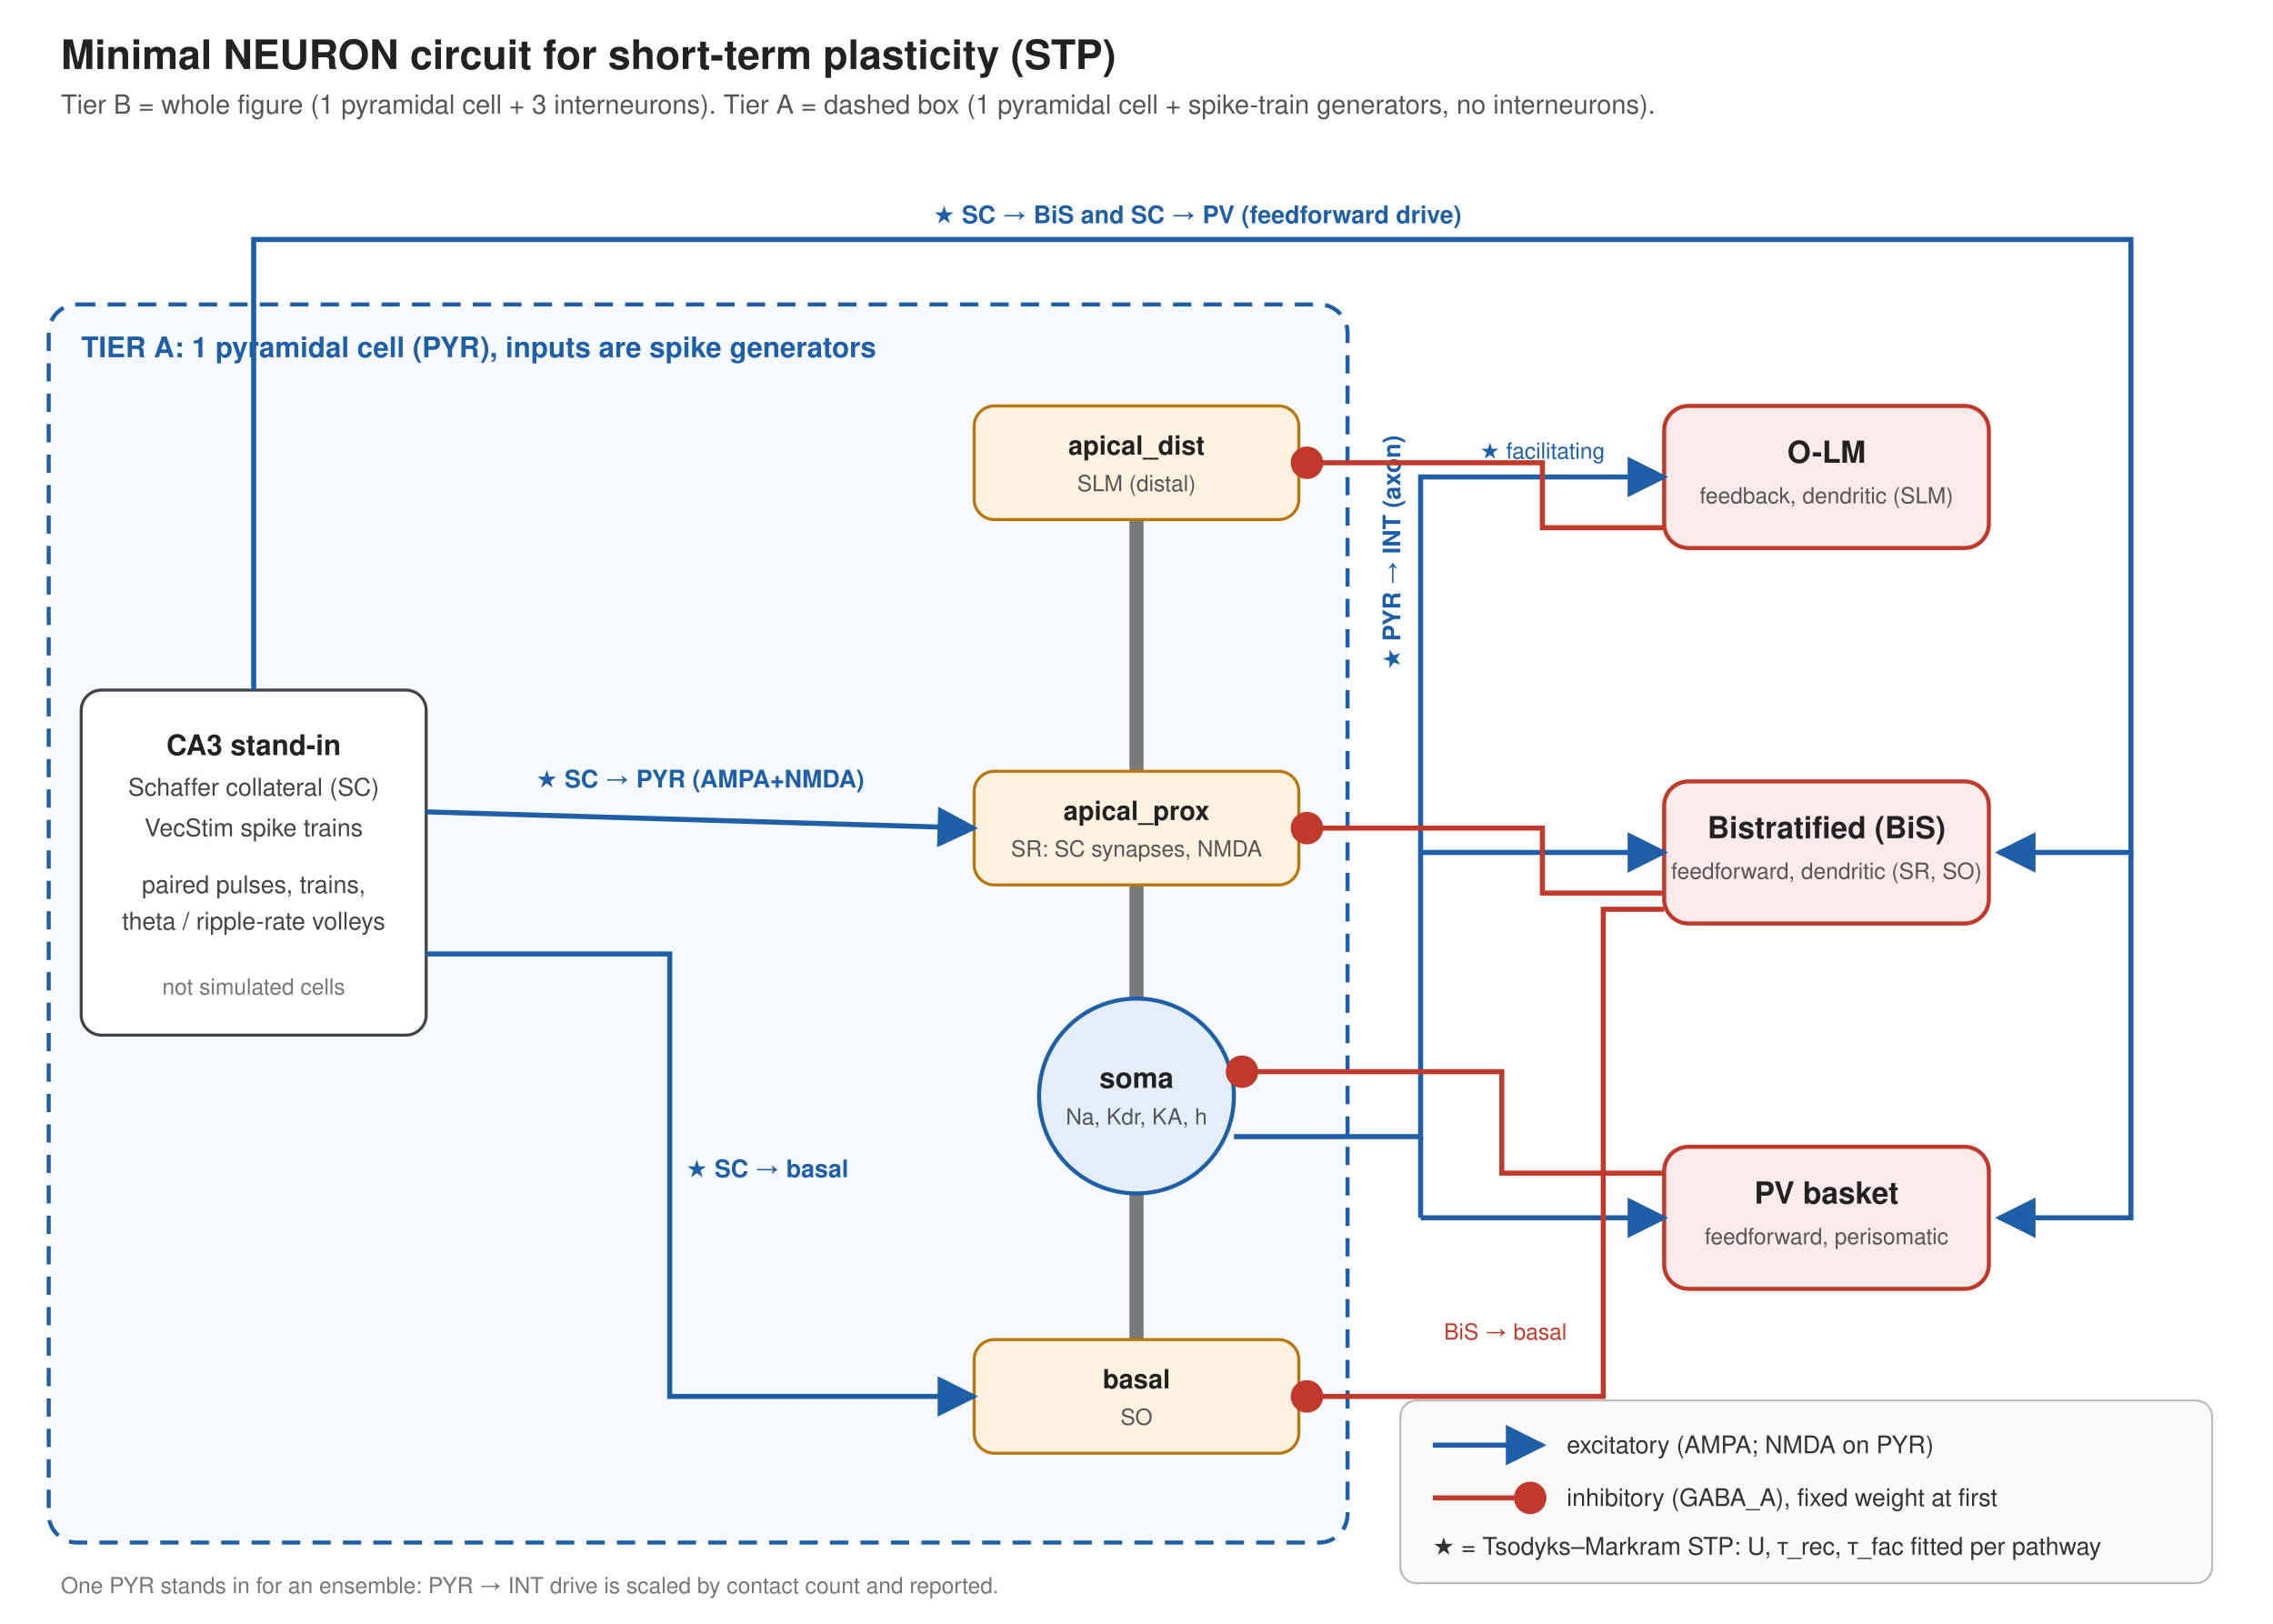
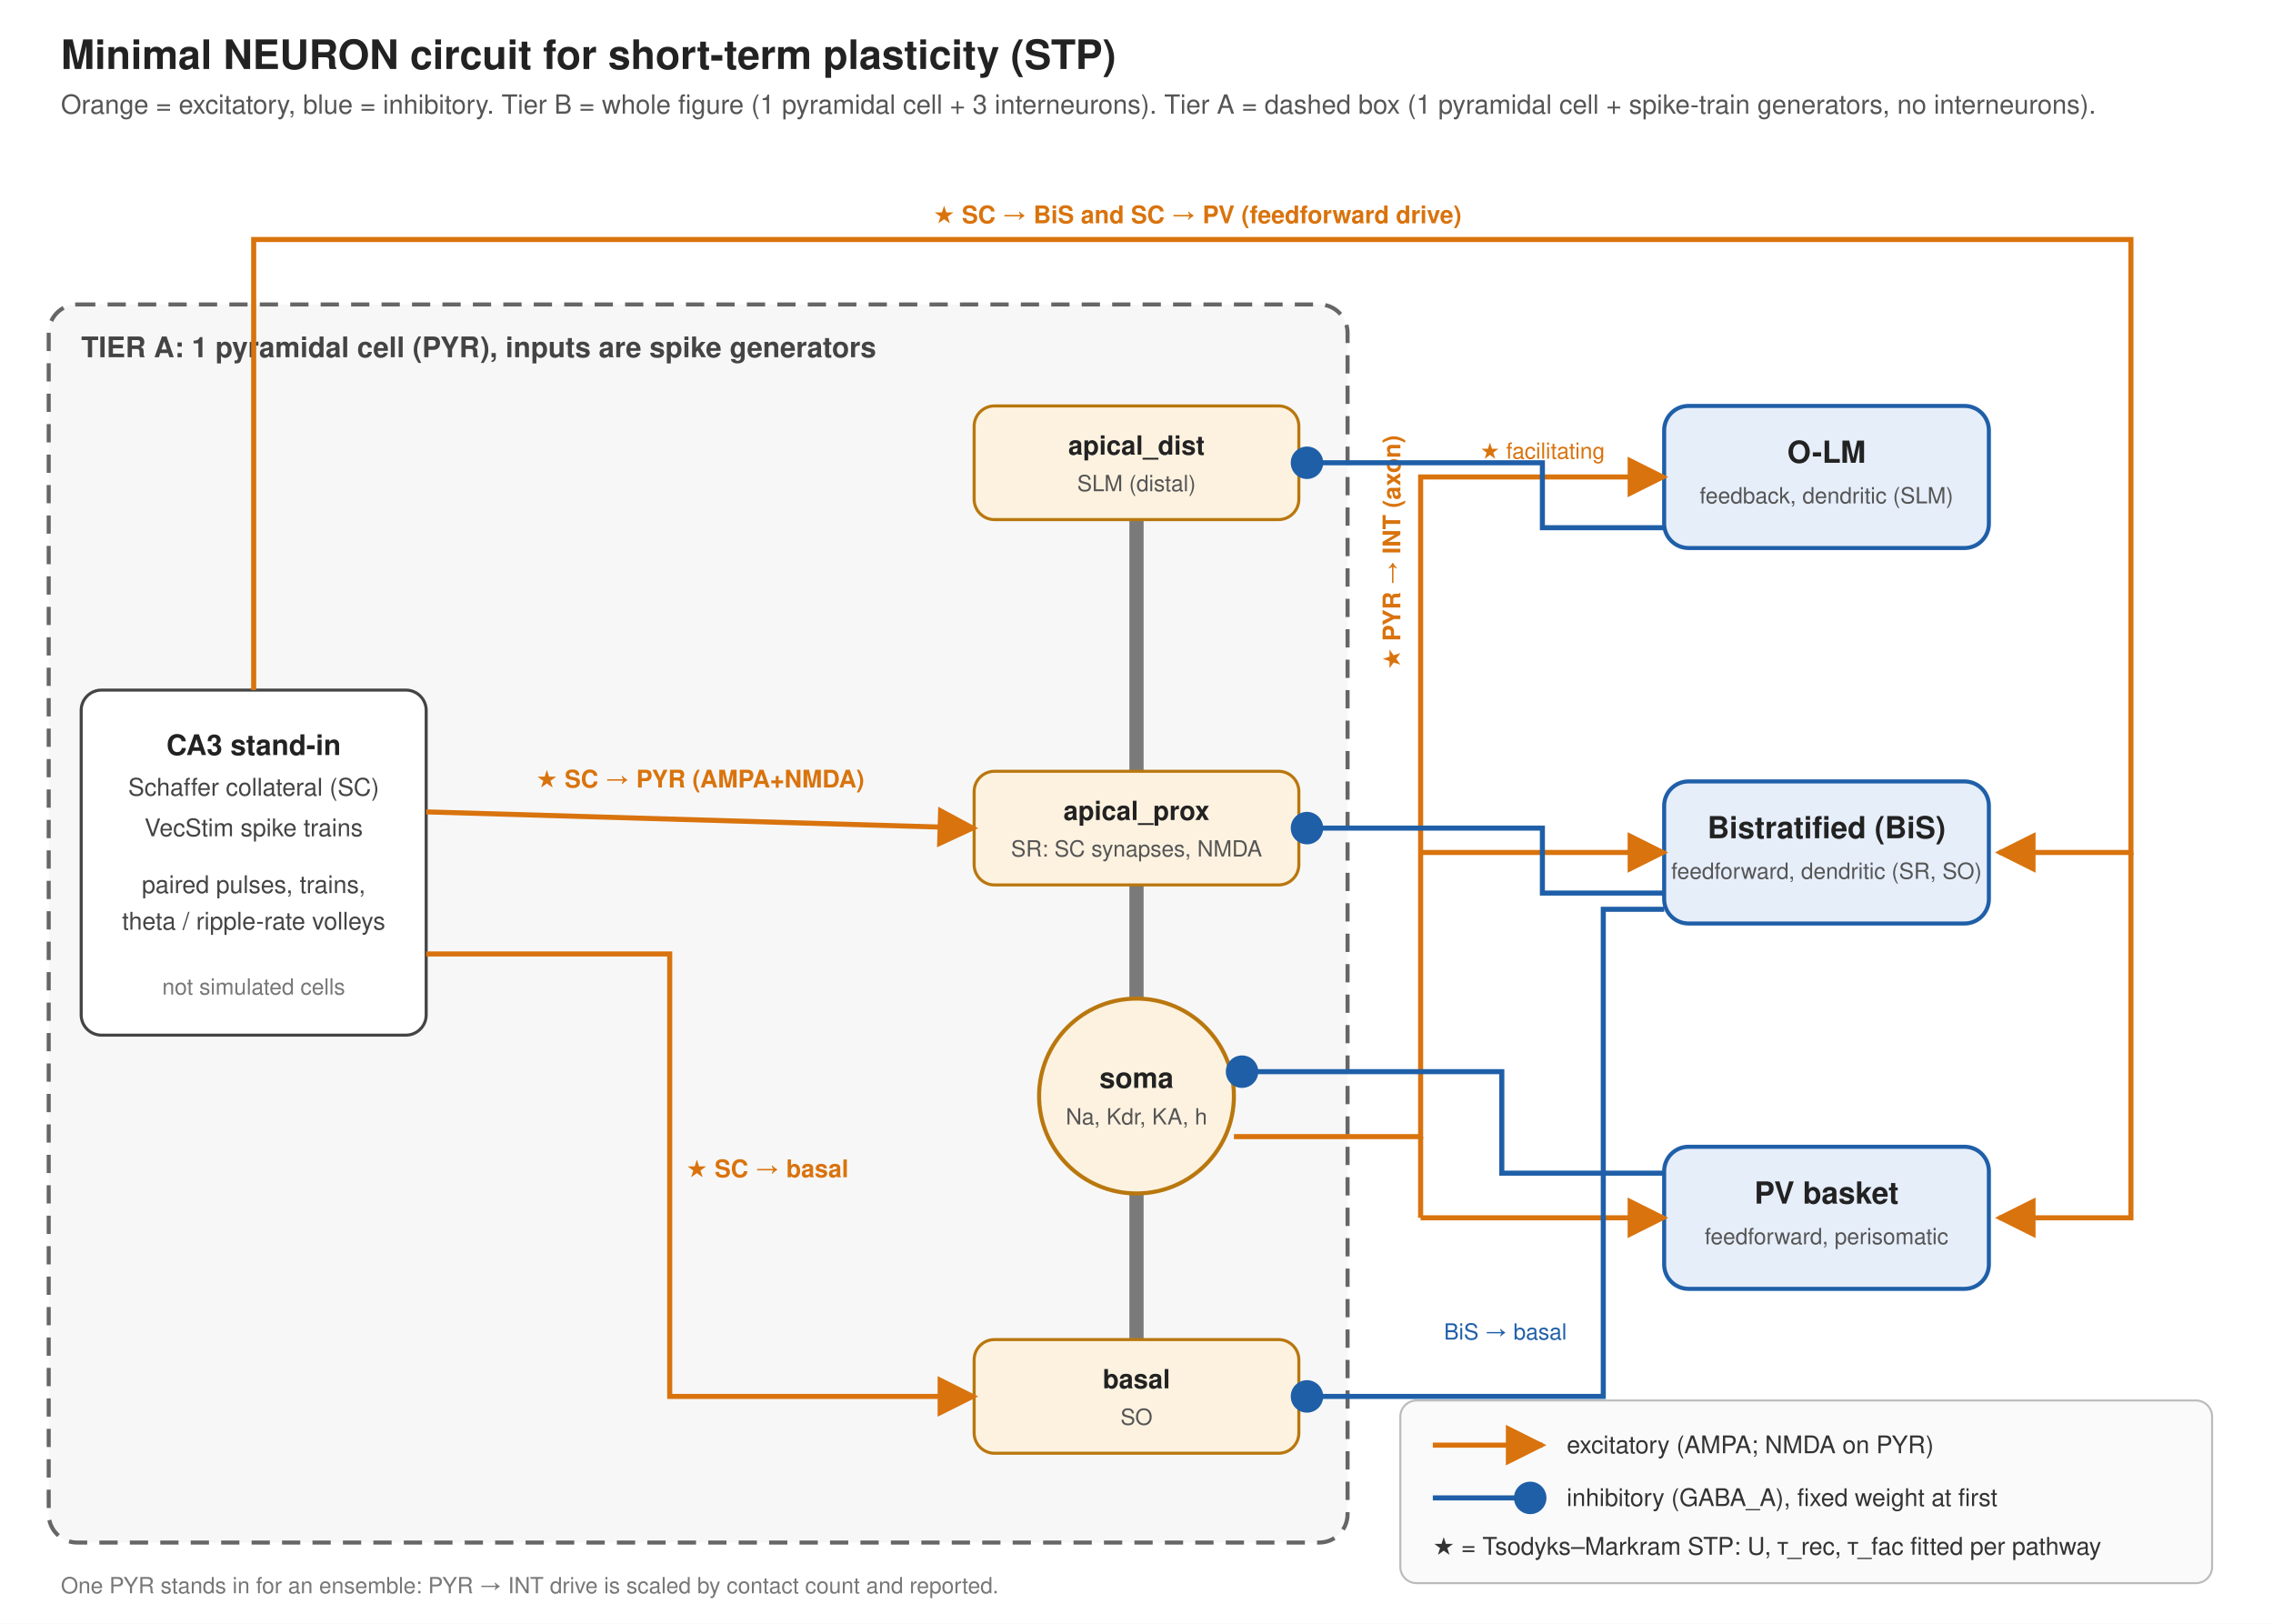
<svg xmlns="http://www.w3.org/2000/svg" viewBox="0 0 1120 800" width="1120" height="800" font-family="Helvetica, Arial, sans-serif">
  <defs>
    <marker id="ex" viewBox="0 0 10 10" refX="9" refY="5" markerWidth="8" markerHeight="8" orient="auto">
-       <path d="M0,0 L10,5 L0,10 z" fill="#1f5fa8" />
+       <path d="M0,0 L10,5 L0,10 z" fill="#d9730d" />
    </marker>
    <marker id="in" viewBox="0 0 10 10" refX="7" refY="5" markerWidth="8" markerHeight="8" orient="auto">
-       <circle cx="5" cy="5" r="4" fill="#c0392b" />
+       <circle cx="5" cy="5" r="4" fill="#1f5fa8" />
    </marker>
  </defs>
  <rect width="1120" height="800" fill="#ffffff" />
  <text x="30" y="34" font-size="20" font-weight="bold" fill="#222">Minimal NEURON circuit for short-term plasticity (STP)</text>
-   <text x="30" y="56" font-size="13" fill="#555">Tier B = whole figure (1 pyramidal cell + 3 interneurons). Tier A = dashed box (1 pyramidal cell + spike-train generators, no interneurons).</text>
-   <rect x="24" y="150" width="640" height="610" rx="14" fill="#f6f9fd" stroke="#1f5fa8" stroke-width="2" stroke-dasharray="9 6" />
-   <text x="40" y="176" font-size="14" font-weight="bold" fill="#1f5fa8">TIER A: 1 pyramidal cell (PYR), inputs are spike generators</text>
+   <text x="30" y="56" font-size="13" fill="#555">Orange = excitatory, blue = inhibitory. Tier B = whole figure (1 pyramidal cell + 3 interneurons). Tier A = dashed box (1 pyramidal cell + spike-train generators, no interneurons).</text>
+   <rect x="24" y="150" width="640" height="610" rx="14" fill="#f7f7f7" stroke="#666" stroke-width="2" stroke-dasharray="9 6" />
+   <text x="40" y="176" font-size="14" font-weight="bold" fill="#444">TIER A: 1 pyramidal cell (PYR), inputs are spike generators</text>
  <rect x="40" y="340" width="170" height="170" rx="10" fill="#fff" stroke="#444" stroke-width="1.5" />
  <text x="125" y="372" font-size="14" font-weight="bold" text-anchor="middle" fill="#222">CA3 stand-in</text>
  <text x="125" y="392" font-size="12" text-anchor="middle" fill="#444">Schaffer collateral (SC)</text>
  <text x="125" y="412" font-size="12" text-anchor="middle" fill="#444">VecStim spike trains</text>
  <text x="125" y="440" font-size="12" text-anchor="middle" fill="#444">paired pulses, trains,</text>
  <text x="125" y="458" font-size="12" text-anchor="middle" fill="#444">theta / ripple-rate volleys</text>
  <text x="125" y="490" font-size="11" text-anchor="middle" fill="#777">not simulated cells</text>
  <line x1="560" y1="230" x2="560" y2="680" stroke="#7a7a7a" stroke-width="7" stroke-linecap="round" />
  <rect x="480" y="200" width="160" height="56" rx="10" fill="#fdf2e0" stroke="#b9770e" stroke-width="1.5" />
  <text x="560" y="224" font-size="13" font-weight="bold" text-anchor="middle" fill="#222">apical_dist</text>
  <text x="560" y="242" font-size="11" text-anchor="middle" fill="#555">SLM (distal)</text>
  <rect x="480" y="380" width="160" height="56" rx="10" fill="#fdf2e0" stroke="#b9770e" stroke-width="1.5" />
  <text x="560" y="404" font-size="13" font-weight="bold" text-anchor="middle" fill="#222">apical_prox</text>
  <text x="560" y="422" font-size="11" text-anchor="middle" fill="#555">SR: SC synapses, NMDA</text>
-   <circle cx="560" cy="540" r="48" fill="#e3eefa" stroke="#1f5fa8" stroke-width="2" />
+   <circle cx="560" cy="540" r="48" fill="#fdf2e0" stroke="#b9770e" stroke-width="2" />
  <text x="560" y="536" font-size="14" font-weight="bold" text-anchor="middle" fill="#222">soma</text>
  <text x="560" y="554" font-size="11" text-anchor="middle" fill="#555">Na, Kdr, KA, h</text>
  <rect x="480" y="660" width="160" height="56" rx="10" fill="#fdf2e0" stroke="#b9770e" stroke-width="1.5" />
  <text x="560" y="684" font-size="13" font-weight="bold" text-anchor="middle" fill="#222">basal</text>
  <text x="560" y="702" font-size="11" text-anchor="middle" fill="#555">SO</text>
-   <path d="M210,400 L480,408" stroke="#1f5fa8" stroke-width="2.5" fill="none" marker-end="url(#ex)" />
-   <text x="345" y="388" font-size="12" font-weight="bold" fill="#1f5fa8" text-anchor="middle">★ SC → PYR (AMPA+NMDA)</text>
-   <path d="M210,470 L330,470 L330,688 L480,688" stroke="#1f5fa8" stroke-width="2.5" fill="none" marker-end="url(#ex)" />
-   <text x="338" y="580" font-size="12" font-weight="bold" fill="#1f5fa8">★ SC → basal</text>
-   <path d="M125,340 L125,118 L1050,118 L1050,420 L985,420" stroke="#1f5fa8" stroke-width="2.5" fill="none" marker-end="url(#ex)" />
+   <path d="M210,400 L480,408" stroke="#d9730d" stroke-width="2.5" fill="none" marker-end="url(#ex)" />
+   <text x="345" y="388" font-size="12" font-weight="bold" fill="#d9730d" text-anchor="middle">★ SC → PYR (AMPA+NMDA)</text>
+   <path d="M210,470 L330,470 L330,688 L480,688" stroke="#d9730d" stroke-width="2.5" fill="none" marker-end="url(#ex)" />
+   <text x="338" y="580" font-size="12" font-weight="bold" fill="#d9730d">★ SC → basal</text>
+   <path d="M125,340 L125,118 L1050,118 L1050,420 L985,420" stroke="#d9730d" stroke-width="2.5" fill="none" marker-end="url(#ex)" />
  <path d="M1050,118 L1050,0" stroke="none" />
-   <path d="M1050,420 L1050,600 L985,600" stroke="#1f5fa8" stroke-width="2.5" fill="none" marker-end="url(#ex)" />
-   <text x="590" y="110" font-size="12" font-weight="bold" fill="#1f5fa8" text-anchor="middle">★ SC → BiS and SC → PV (feedforward drive)</text>
-   <rect x="820" y="200" width="160" height="70" rx="12" fill="#fbeaea" stroke="#c0392b" stroke-width="2" />
+   <path d="M1050,420 L1050,600 L985,600" stroke="#d9730d" stroke-width="2.5" fill="none" marker-end="url(#ex)" />
+   <text x="590" y="110" font-size="12" font-weight="bold" fill="#d9730d" text-anchor="middle">★ SC → BiS and SC → PV (feedforward drive)</text>
+   <rect x="820" y="200" width="160" height="70" rx="12" fill="#e6eefa" stroke="#1f5fa8" stroke-width="2" />
  <text x="900" y="228" font-size="15" font-weight="bold" text-anchor="middle" fill="#222">O-LM</text>
  <text x="900" y="248" font-size="11" text-anchor="middle" fill="#555">feedback, dendritic (SLM)</text>
-   <rect x="820" y="385" width="160" height="70" rx="12" fill="#fbeaea" stroke="#c0392b" stroke-width="2" />
+   <rect x="820" y="385" width="160" height="70" rx="12" fill="#e6eefa" stroke="#1f5fa8" stroke-width="2" />
  <text x="900" y="413" font-size="15" font-weight="bold" text-anchor="middle" fill="#222">Bistratified (BiS)</text>
  <text x="900" y="433" font-size="11" text-anchor="middle" fill="#555">feedforward, dendritic (SR, SO)</text>
-   <rect x="820" y="565" width="160" height="70" rx="12" fill="#fbeaea" stroke="#c0392b" stroke-width="2" />
+   <rect x="820" y="565" width="160" height="70" rx="12" fill="#e6eefa" stroke="#1f5fa8" stroke-width="2" />
  <text x="900" y="593" font-size="15" font-weight="bold" text-anchor="middle" fill="#222">PV basket</text>
  <text x="900" y="613" font-size="11" text-anchor="middle" fill="#555">feedforward, perisomatic</text>
-   <path d="M608,560 L700,560 L700,235 L820,235" stroke="#1f5fa8" stroke-width="2.5" fill="none" marker-end="url(#ex)" />
-   <path d="M700,420 L820,420" stroke="#1f5fa8" stroke-width="2.5" fill="none" marker-end="url(#ex)" />
-   <path d="M700,600 L820,600" stroke="#1f5fa8" stroke-width="2.5" fill="none" marker-end="url(#ex)" />
-   <path d="M700,560 L700,600" stroke="#1f5fa8" stroke-width="2.5" fill="none" />
-   <text x="690" y="330" font-size="12" font-weight="bold" fill="#1f5fa8" transform="rotate(-90 690 330)">★ PYR → INT (axon)</text>
-   <text x="760" y="226" font-size="11" fill="#1f5fa8" text-anchor="middle">★ facilitating</text>
+   <path d="M608,560 L700,560 L700,235 L820,235" stroke="#d9730d" stroke-width="2.5" fill="none" marker-end="url(#ex)" />
+   <path d="M700,420 L820,420" stroke="#d9730d" stroke-width="2.5" fill="none" marker-end="url(#ex)" />
+   <path d="M700,600 L820,600" stroke="#d9730d" stroke-width="2.5" fill="none" marker-end="url(#ex)" />
+   <path d="M700,560 L700,600" stroke="#d9730d" stroke-width="2.5" fill="none" />
+   <text x="690" y="330" font-size="12" font-weight="bold" fill="#d9730d" transform="rotate(-90 690 330)">★ PYR → INT (axon)</text>
+   <text x="760" y="226" font-size="11" fill="#d9730d" text-anchor="middle">★ facilitating</text>
  <path d="M820,250 L700,250" stroke="none" />
-   <path d="M820,260 L760,260 L760,228 L640,228" stroke="#c0392b" stroke-width="2.5" fill="none" marker-end="url(#in)" />
-   <path d="M820,440 L760,440 L760,408 L640,408" stroke="#c0392b" stroke-width="2.5" fill="none" marker-end="url(#in)" />
-   <path d="M820,448 L790,448 L790,688 L640,688" stroke="#c0392b" stroke-width="2.5" fill="none" marker-end="url(#in)" />
-   <path d="M820,578 L740,578 L740,528 L608,528" stroke="#c0392b" stroke-width="2.5" fill="none" marker-end="url(#in)" />
-   <text x="772" y="660" font-size="11" fill="#c0392b" text-anchor="end">BiS → basal</text>
+   <path d="M820,260 L760,260 L760,228 L640,228" stroke="#1f5fa8" stroke-width="2.5" fill="none" marker-end="url(#in)" />
+   <path d="M820,440 L760,440 L760,408 L640,408" stroke="#1f5fa8" stroke-width="2.5" fill="none" marker-end="url(#in)" />
+   <path d="M820,448 L790,448 L790,688 L640,688" stroke="#1f5fa8" stroke-width="2.5" fill="none" marker-end="url(#in)" />
+   <path d="M820,578 L740,578 L740,528 L608,528" stroke="#1f5fa8" stroke-width="2.5" fill="none" marker-end="url(#in)" />
+   <text x="772" y="660" font-size="11" fill="#1f5fa8" text-anchor="end">BiS → basal</text>
  <rect x="690" y="690" width="400" height="90" rx="8" fill="#fafafa" stroke="#bbb" />
-   <line x1="706" y1="712" x2="760" y2="712" stroke="#1f5fa8" stroke-width="2.5" marker-end="url(#ex)" />
+   <line x1="706" y1="712" x2="760" y2="712" stroke="#d9730d" stroke-width="2.5" marker-end="url(#ex)" />
  <text x="772" y="716" font-size="12" fill="#333">excitatory (AMPA; NMDA on PYR)</text>
-   <line x1="706" y1="738" x2="758" y2="738" stroke="#c0392b" stroke-width="2.5" marker-end="url(#in)" />
+   <line x1="706" y1="738" x2="758" y2="738" stroke="#1f5fa8" stroke-width="2.5" marker-end="url(#in)" />
  <text x="772" y="742" font-size="12" fill="#333">inhibitory (GABA_A), fixed weight at first</text>
  <text x="706" y="766" font-size="12" fill="#333">★ = Tsodyks–Markram STP: U, τ_rec, τ_fac fitted per pathway</text>
  <text x="30" y="785" font-size="11" fill="#777">One PYR stands in for an ensemble: PYR → INT drive is scaled by contact count and reported.</text>
</svg>
